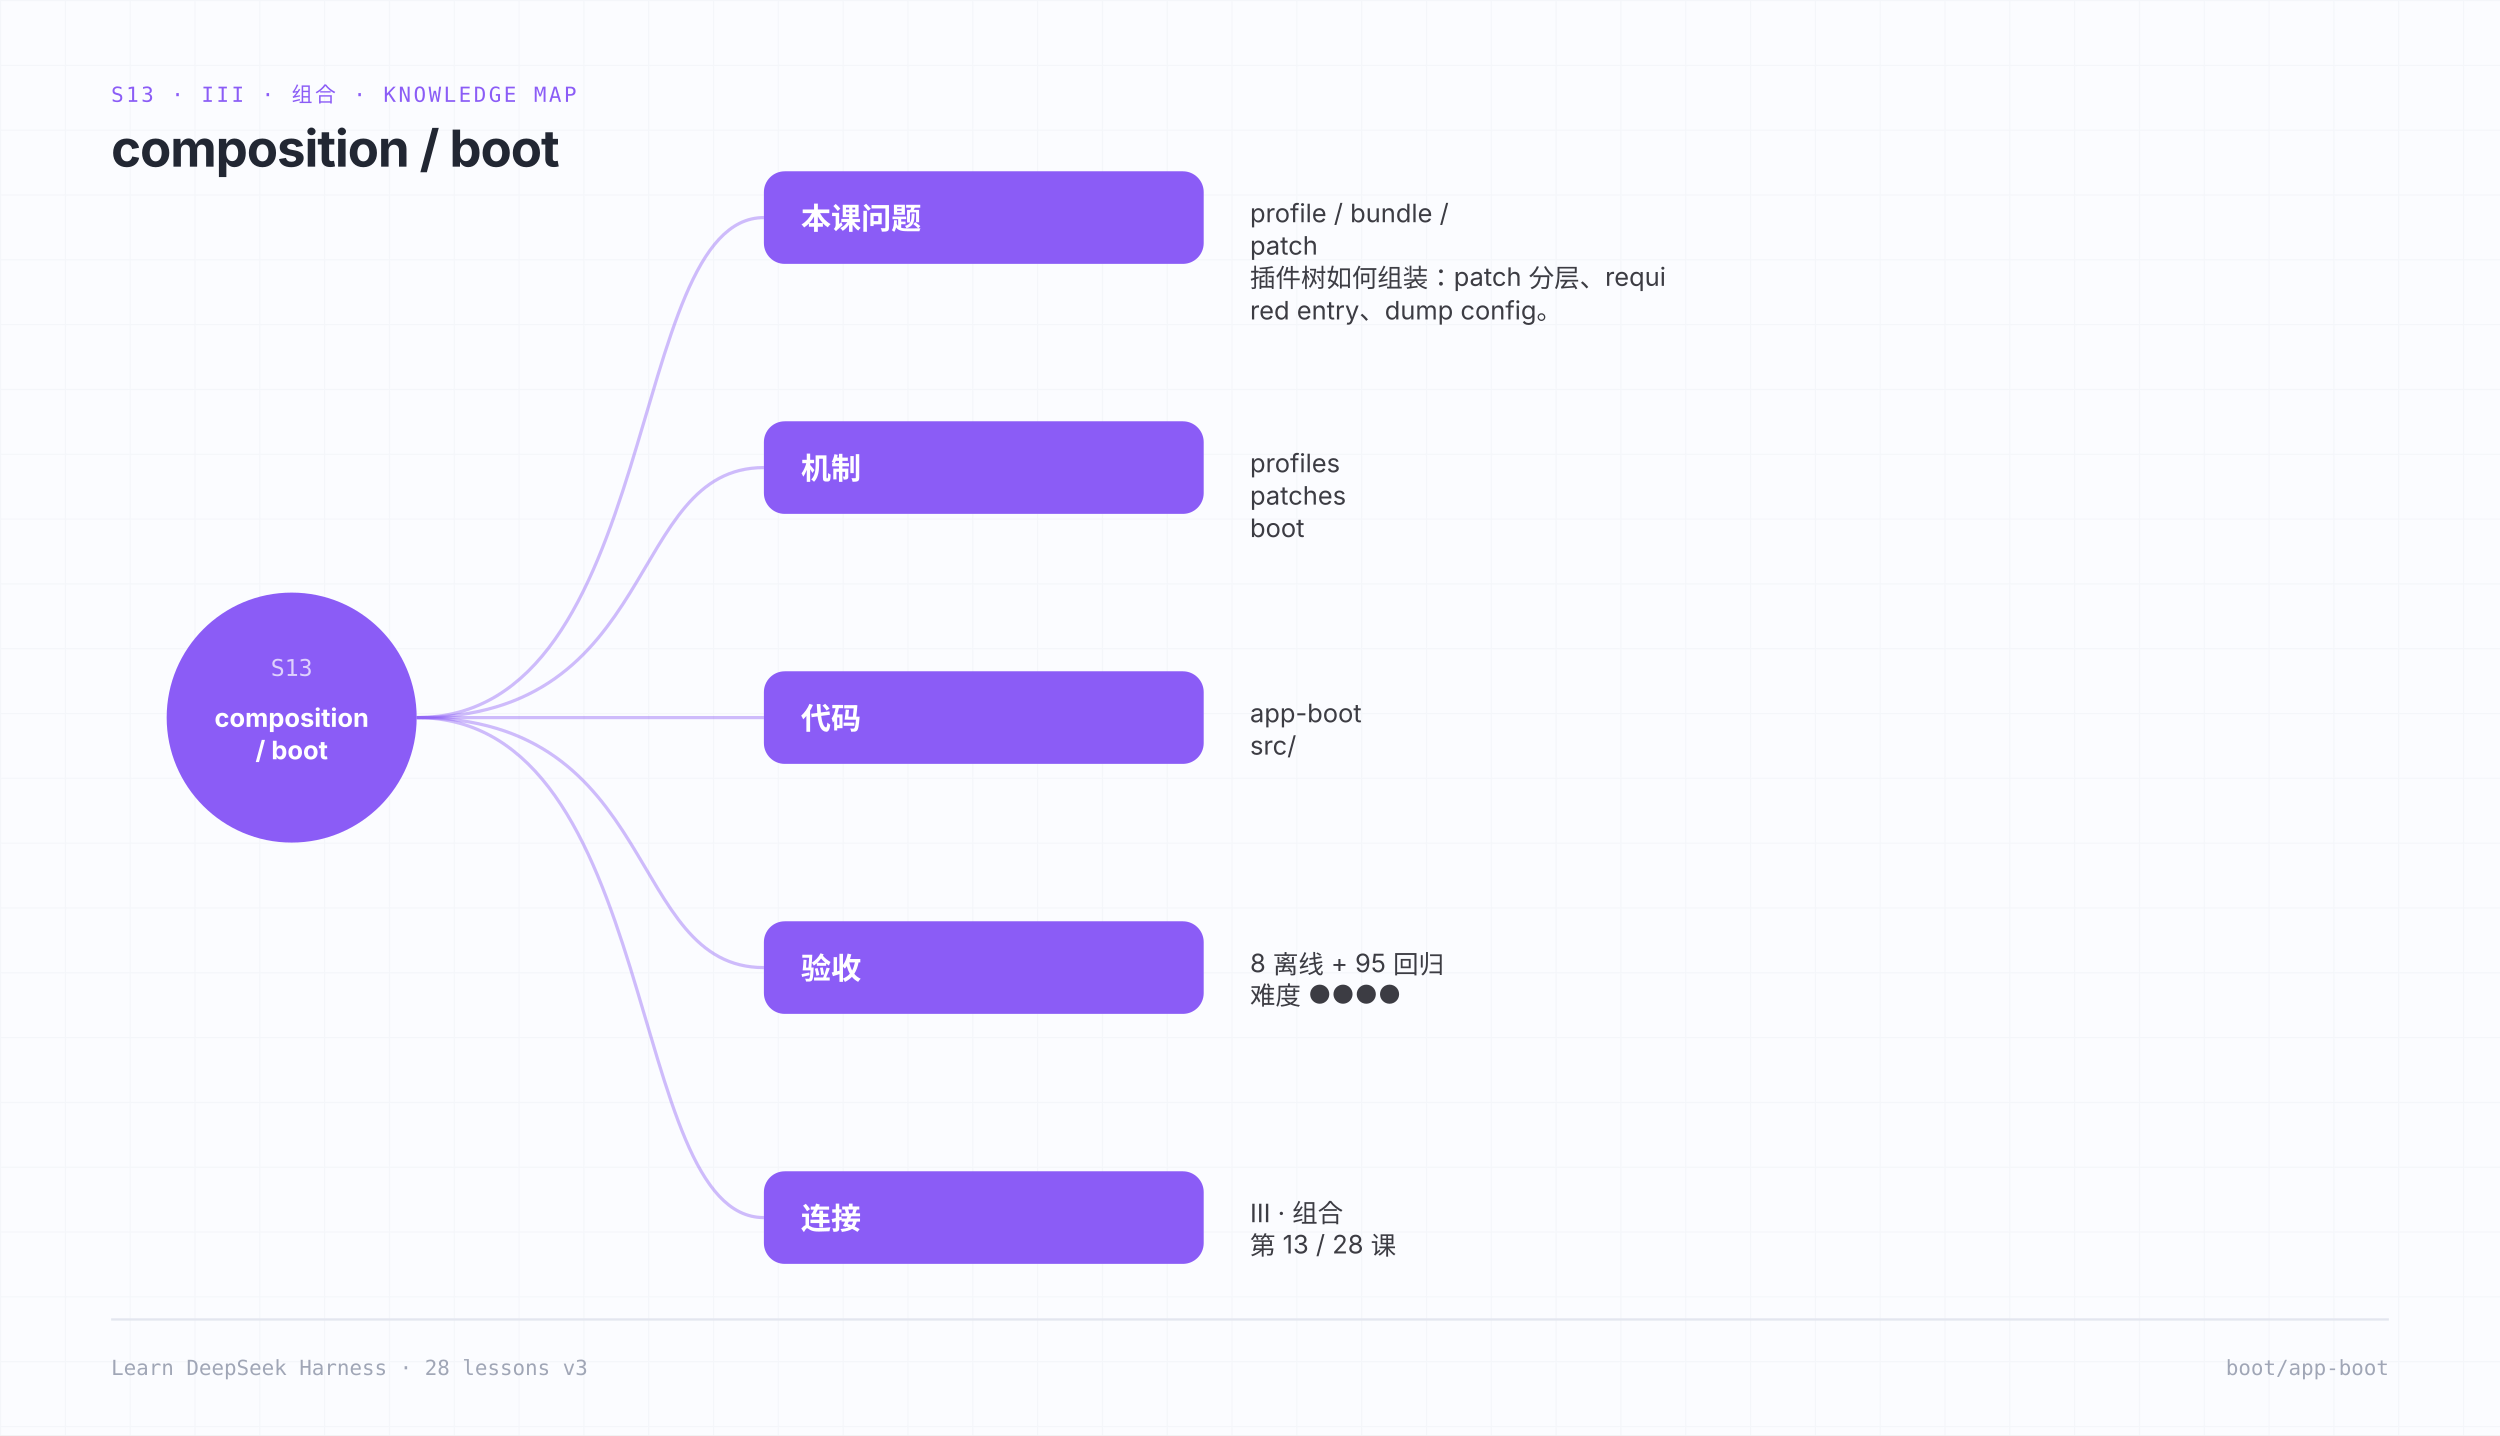
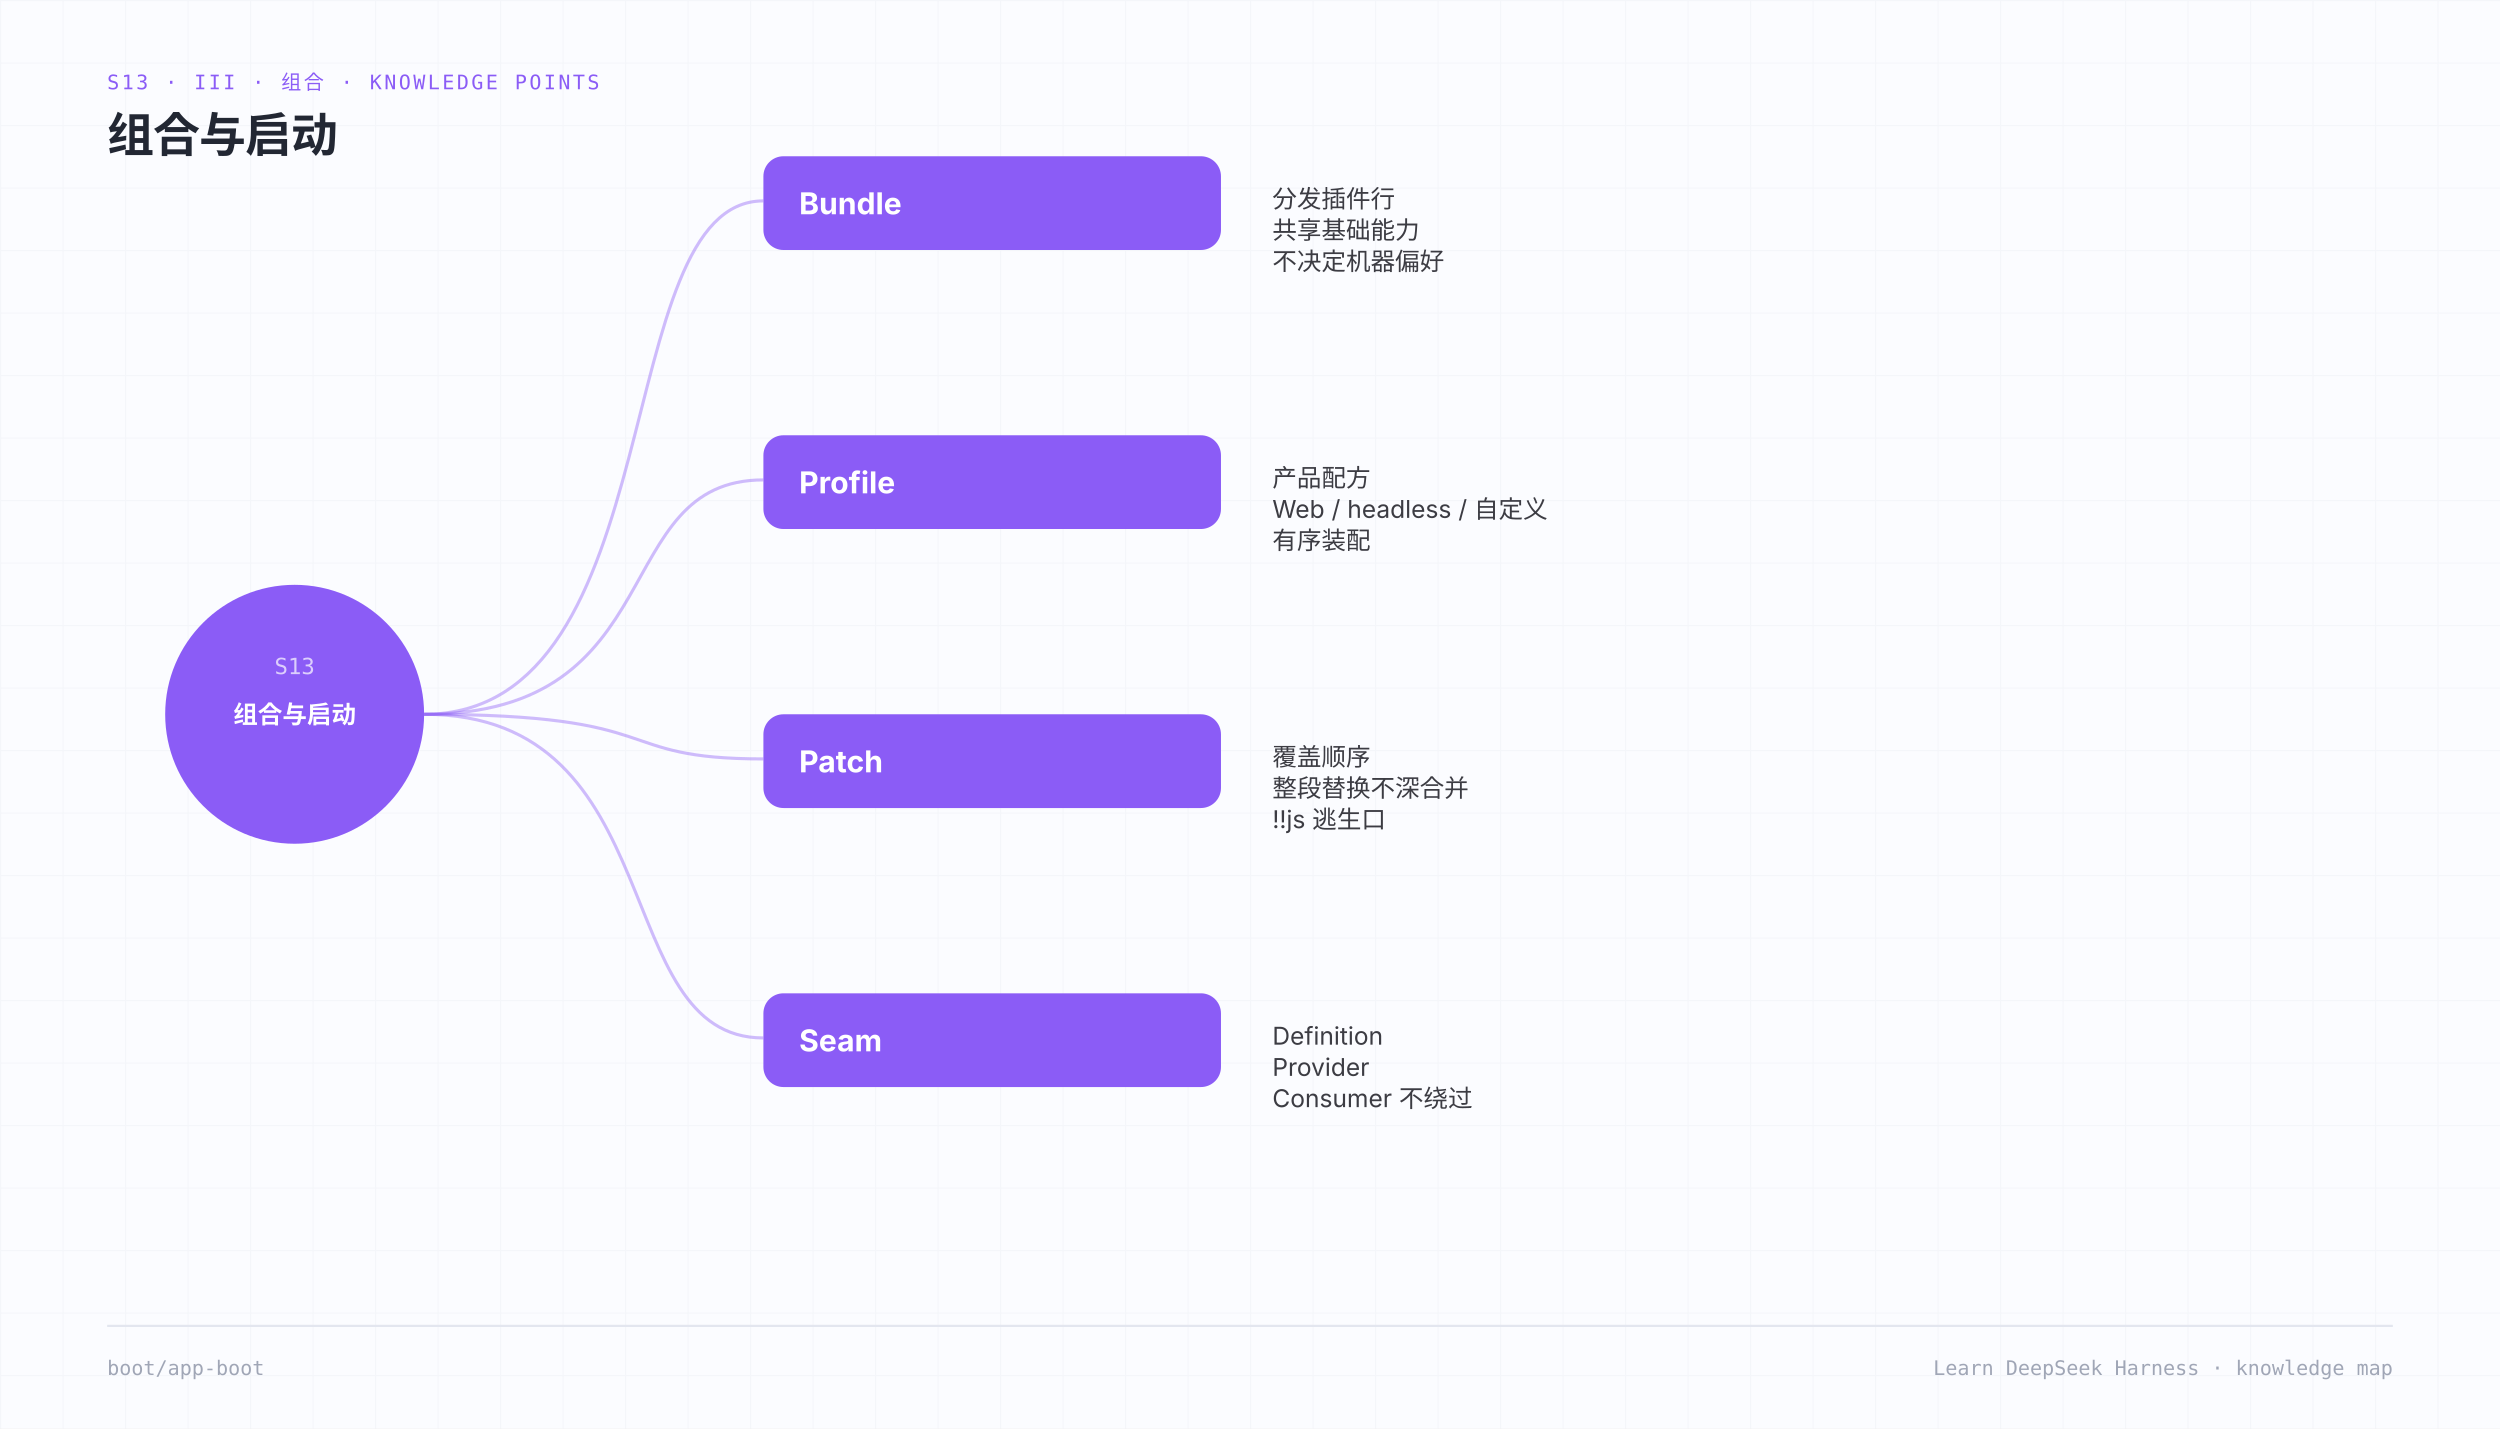
- <svg xmlns="http://www.w3.org/2000/svg" width="1080" height="620" viewBox="0 0 1080 620" role="img" aria-labelledby="title">
+ <svg xmlns="http://www.w3.org/2000/svg" width="1120" height="640" viewBox="0 0 1120 640" role="img" aria-labelledby="title">
  <defs>
    <pattern id="g" width="28" height="28" patternUnits="userSpaceOnUse">
      <path d="M28 0H0V28" fill="none" stroke="#303a63" stroke-opacity=".035" />
    </pattern>
  </defs>
-   <rect width="1080" height="620" fill="#fbfcff" />
-   <rect width="1080" height="620" fill="url(#g)" />
-   <text x="48" y="44" font-size="9" letter-spacing=".12em" fill="#8b5cf6" font-family="SFMono-Regular,Consolas,monospace">S13 · III · 组合 · KNOWLEDGE MAP</text>
-   <text x="48" y="72" font-size="22" font-weight="750" fill="#222733" letter-spacing="-.02em" font-family="-apple-system,BlinkMacSystemFont,'Segoe UI','Noto Sans SC',sans-serif">composition / boot</text>
-   <circle cx="126" cy="310" r="54" fill="#8b5cf6" />
-   <text x="126" y="292" text-anchor="middle" font-size="10" fill="rgba(255,255,255,.72)" font-family="SFMono-Regular,Consolas,monospace">S13</text>
-   <text x="126" y="314" font-size="11" font-weight="700" fill="#fff" text-anchor="middle" font-family="-apple-system,BlinkMacSystemFont,'Segoe UI','Noto Sans SC',sans-serif">composition</text>
-   <text x="126" y="328" font-size="11" font-weight="700" fill="#fff" text-anchor="middle" font-family="-apple-system,BlinkMacSystemFont,'Segoe UI','Noto Sans SC',sans-serif">/ boot</text>
-   <path d="M180 310 C286 310 270 94 330 94" fill="none" stroke="#8b5cf6" stroke-opacity=".4" stroke-width="1.4" />
-   <rect x="330" y="74" width="190" height="40" rx="9" fill="#8b5cf6" />
-   <text x="346" y="99" font-size="13" font-weight="700" fill="#fff" font-family="-apple-system,BlinkMacSystemFont,'Segoe UI','Noto Sans SC',sans-serif">本课问题</text>
-   <text x="540" y="96" font-size="11" font-weight="400" fill="#3c3c43" text-anchor="start" font-family="-apple-system,BlinkMacSystemFont,'Segoe UI','Noto Sans SC',sans-serif">profile / bundle /</text>
-   <text x="540" y="110" font-size="11" font-weight="400" fill="#3c3c43" text-anchor="start" font-family="-apple-system,BlinkMacSystemFont,'Segoe UI','Noto Sans SC',sans-serif">patch</text>
-   <text x="540" y="124" font-size="11" font-weight="400" fill="#3c3c43" text-anchor="start" font-family="-apple-system,BlinkMacSystemFont,'Segoe UI','Noto Sans SC',sans-serif">插件树如何组装：patch 分层、requi</text>
-   <text x="540" y="138" font-size="11" font-weight="400" fill="#3c3c43" text-anchor="start" font-family="-apple-system,BlinkMacSystemFont,'Segoe UI','Noto Sans SC',sans-serif">red entry、dump config。</text>
-   <path d="M180 310 C286 310 270 202 330 202" fill="none" stroke="#8b5cf6" stroke-opacity=".4" stroke-width="1.4" />
-   <rect x="330" y="182" width="190" height="40" rx="9" fill="#8b5cf6" />
-   <text x="346" y="207" font-size="13" font-weight="700" fill="#fff" font-family="-apple-system,BlinkMacSystemFont,'Segoe UI','Noto Sans SC',sans-serif">机制</text>
-   <text x="540" y="204" font-size="11" font-weight="400" fill="#3c3c43" text-anchor="start" font-family="-apple-system,BlinkMacSystemFont,'Segoe UI','Noto Sans SC',sans-serif">profiles</text>
-   <text x="540" y="218" font-size="11" font-weight="400" fill="#3c3c43" text-anchor="start" font-family="-apple-system,BlinkMacSystemFont,'Segoe UI','Noto Sans SC',sans-serif">patches</text>
-   <text x="540" y="232" font-size="11" font-weight="400" fill="#3c3c43" text-anchor="start" font-family="-apple-system,BlinkMacSystemFont,'Segoe UI','Noto Sans SC',sans-serif">boot</text>
-   <path d="M180 310 C286 310 270 310 330 310" fill="none" stroke="#8b5cf6" stroke-opacity=".4" stroke-width="1.4" />
-   <rect x="330" y="290" width="190" height="40" rx="9" fill="#8b5cf6" />
-   <text x="346" y="315" font-size="13" font-weight="700" fill="#fff" font-family="-apple-system,BlinkMacSystemFont,'Segoe UI','Noto Sans SC',sans-serif">代码</text>
-   <text x="540" y="312" font-size="11" font-weight="400" fill="#3c3c43" text-anchor="start" font-family="-apple-system,BlinkMacSystemFont,'Segoe UI','Noto Sans SC',sans-serif">app-boot</text>
-   <text x="540" y="326" font-size="11" font-weight="400" fill="#3c3c43" text-anchor="start" font-family="-apple-system,BlinkMacSystemFont,'Segoe UI','Noto Sans SC',sans-serif">src/</text>
-   <path d="M180 310 C286 310 270 418 330 418" fill="none" stroke="#8b5cf6" stroke-opacity=".4" stroke-width="1.4" />
-   <rect x="330" y="398" width="190" height="40" rx="9" fill="#8b5cf6" />
-   <text x="346" y="423" font-size="13" font-weight="700" fill="#fff" font-family="-apple-system,BlinkMacSystemFont,'Segoe UI','Noto Sans SC',sans-serif">验收</text>
-   <text x="540" y="420" font-size="11" font-weight="400" fill="#3c3c43" text-anchor="start" font-family="-apple-system,BlinkMacSystemFont,'Segoe UI','Noto Sans SC',sans-serif">8 离线 + 95 回归</text>
-   <text x="540" y="434" font-size="11" font-weight="400" fill="#3c3c43" text-anchor="start" font-family="-apple-system,BlinkMacSystemFont,'Segoe UI','Noto Sans SC',sans-serif">难度 ●●●●</text>
-   <path d="M180 310 C286 310 270 526 330 526" fill="none" stroke="#8b5cf6" stroke-opacity=".4" stroke-width="1.4" />
-   <rect x="330" y="506" width="190" height="40" rx="9" fill="#8b5cf6" />
-   <text x="346" y="531" font-size="13" font-weight="700" fill="#fff" font-family="-apple-system,BlinkMacSystemFont,'Segoe UI','Noto Sans SC',sans-serif">连接</text>
-   <text x="540" y="528" font-size="11" font-weight="400" fill="#3c3c43" text-anchor="start" font-family="-apple-system,BlinkMacSystemFont,'Segoe UI','Noto Sans SC',sans-serif">III · 组合</text>
-   <text x="540" y="542" font-size="11" font-weight="400" fill="#3c3c43" text-anchor="start" font-family="-apple-system,BlinkMacSystemFont,'Segoe UI','Noto Sans SC',sans-serif">第 13 / 28 课</text>
-   <line x1="48" y1="570" x2="1032" y2="570" stroke="#e3e6ef" />
-   <text x="48" y="594" font-size="9" fill="#a0a6b6" font-family="SFMono-Regular,Consolas,monospace">Learn DeepSeek Harness · 28 lessons v3</text>
-   <text x="1032" y="594" text-anchor="end" font-size="9" fill="#a0a6b6" font-family="SFMono-Regular,Consolas,monospace">boot/app-boot</text>
+   <rect width="1120" height="640" fill="#fbfcff" />
+   <rect width="1120" height="640" fill="url(#g)" />
+   <text x="48" y="40" font-size="9" letter-spacing=".12em" fill="#8b5cf6" font-family="SFMono-Regular,Consolas,monospace">S13 · III · 组合 · KNOWLEDGE POINTS</text>
+   <text x="48" y="68" font-size="21" font-weight="750" fill="#222733" letter-spacing="-.02em" font-family="-apple-system,BlinkMacSystemFont,'Segoe UI','Noto Sans SC',sans-serif">组合与启动</text>
+   <circle cx="132" cy="320" r="58" fill="#8b5cf6" />
+   <text x="132" y="302" text-anchor="middle" font-size="10" fill="rgba(255,255,255,.7)" font-family="SFMono-Regular,Consolas,monospace">S13</text>
+   <text x="132" y="324" font-size="11" font-weight="700" fill="#fff" text-anchor="middle" font-family="-apple-system,BlinkMacSystemFont,'Segoe UI','Noto Sans SC',sans-serif">组合与启动</text>
+   <path d="M190 320 C302 320 272 90 342 90" fill="none" stroke="#8b5cf6" stroke-opacity=".4" stroke-width="1.4" />
+   <rect x="342" y="70" width="205" height="42" rx="9" fill="#8b5cf6" />
+   <text x="358" y="96" font-size="13.5" font-weight="700" fill="#fff" font-family="-apple-system,BlinkMacSystemFont,'Segoe UI','Noto Sans SC',sans-serif">Bundle</text>
+   <text x="570" y="93" font-size="11" font-weight="400" fill="#3c3c43" text-anchor="start" font-family="-apple-system,BlinkMacSystemFont,'Segoe UI','Noto Sans SC',sans-serif">分发插件行</text>
+   <text x="570" y="107" font-size="11" font-weight="400" fill="#3c3c43" text-anchor="start" font-family="-apple-system,BlinkMacSystemFont,'Segoe UI','Noto Sans SC',sans-serif">共享基础能力</text>
+   <text x="570" y="121" font-size="11" font-weight="400" fill="#3c3c43" text-anchor="start" font-family="-apple-system,BlinkMacSystemFont,'Segoe UI','Noto Sans SC',sans-serif">不决定机器偏好</text>
+   <path d="M190 320 C302 320 272 215 342 215" fill="none" stroke="#8b5cf6" stroke-opacity=".4" stroke-width="1.4" />
+   <rect x="342" y="195" width="205" height="42" rx="9" fill="#8b5cf6" />
+   <text x="358" y="221" font-size="13.5" font-weight="700" fill="#fff" font-family="-apple-system,BlinkMacSystemFont,'Segoe UI','Noto Sans SC',sans-serif">Profile</text>
+   <text x="570" y="218" font-size="11" font-weight="400" fill="#3c3c43" text-anchor="start" font-family="-apple-system,BlinkMacSystemFont,'Segoe UI','Noto Sans SC',sans-serif">产品配方</text>
+   <text x="570" y="232" font-size="11" font-weight="400" fill="#3c3c43" text-anchor="start" font-family="-apple-system,BlinkMacSystemFont,'Segoe UI','Noto Sans SC',sans-serif">Web / headless / 自定义</text>
+   <text x="570" y="246" font-size="11" font-weight="400" fill="#3c3c43" text-anchor="start" font-family="-apple-system,BlinkMacSystemFont,'Segoe UI','Noto Sans SC',sans-serif">有序装配</text>
+   <path d="M190 320 C302 320 272 340 342 340" fill="none" stroke="#8b5cf6" stroke-opacity=".4" stroke-width="1.4" />
+   <rect x="342" y="320" width="205" height="42" rx="9" fill="#8b5cf6" />
+   <text x="358" y="346" font-size="13.5" font-weight="700" fill="#fff" font-family="-apple-system,BlinkMacSystemFont,'Segoe UI','Noto Sans SC',sans-serif">Patch</text>
+   <text x="570" y="343" font-size="11" font-weight="400" fill="#3c3c43" text-anchor="start" font-family="-apple-system,BlinkMacSystemFont,'Segoe UI','Noto Sans SC',sans-serif">覆盖顺序</text>
+   <text x="570" y="357" font-size="11" font-weight="400" fill="#3c3c43" text-anchor="start" font-family="-apple-system,BlinkMacSystemFont,'Segoe UI','Noto Sans SC',sans-serif">整段替换不深合并</text>
+   <text x="570" y="371" font-size="11" font-weight="400" fill="#3c3c43" text-anchor="start" font-family="-apple-system,BlinkMacSystemFont,'Segoe UI','Noto Sans SC',sans-serif">!!js 逃生口</text>
+   <path d="M190 320 C302 320 272 465 342 465" fill="none" stroke="#8b5cf6" stroke-opacity=".4" stroke-width="1.4" />
+   <rect x="342" y="445" width="205" height="42" rx="9" fill="#8b5cf6" />
+   <text x="358" y="471" font-size="13.5" font-weight="700" fill="#fff" font-family="-apple-system,BlinkMacSystemFont,'Segoe UI','Noto Sans SC',sans-serif">Seam</text>
+   <text x="570" y="468" font-size="11" font-weight="400" fill="#3c3c43" text-anchor="start" font-family="-apple-system,BlinkMacSystemFont,'Segoe UI','Noto Sans SC',sans-serif">Definition</text>
+   <text x="570" y="482" font-size="11" font-weight="400" fill="#3c3c43" text-anchor="start" font-family="-apple-system,BlinkMacSystemFont,'Segoe UI','Noto Sans SC',sans-serif">Provider</text>
+   <text x="570" y="496" font-size="11" font-weight="400" fill="#3c3c43" text-anchor="start" font-family="-apple-system,BlinkMacSystemFont,'Segoe UI','Noto Sans SC',sans-serif">Consumer 不绕过</text>
+   <line x1="48" y1="594" x2="1072" y2="594" stroke="#e3e6ef" />
+   <text x="48" y="616" font-size="9" fill="#a0a6b6" font-family="SFMono-Regular,Consolas,monospace">boot/app-boot</text>
+   <text x="1072" y="616" text-anchor="end" font-size="9" fill="#a0a6b6" font-family="SFMono-Regular,Consolas,monospace">Learn DeepSeek Harness · knowledge map</text>
</svg>
